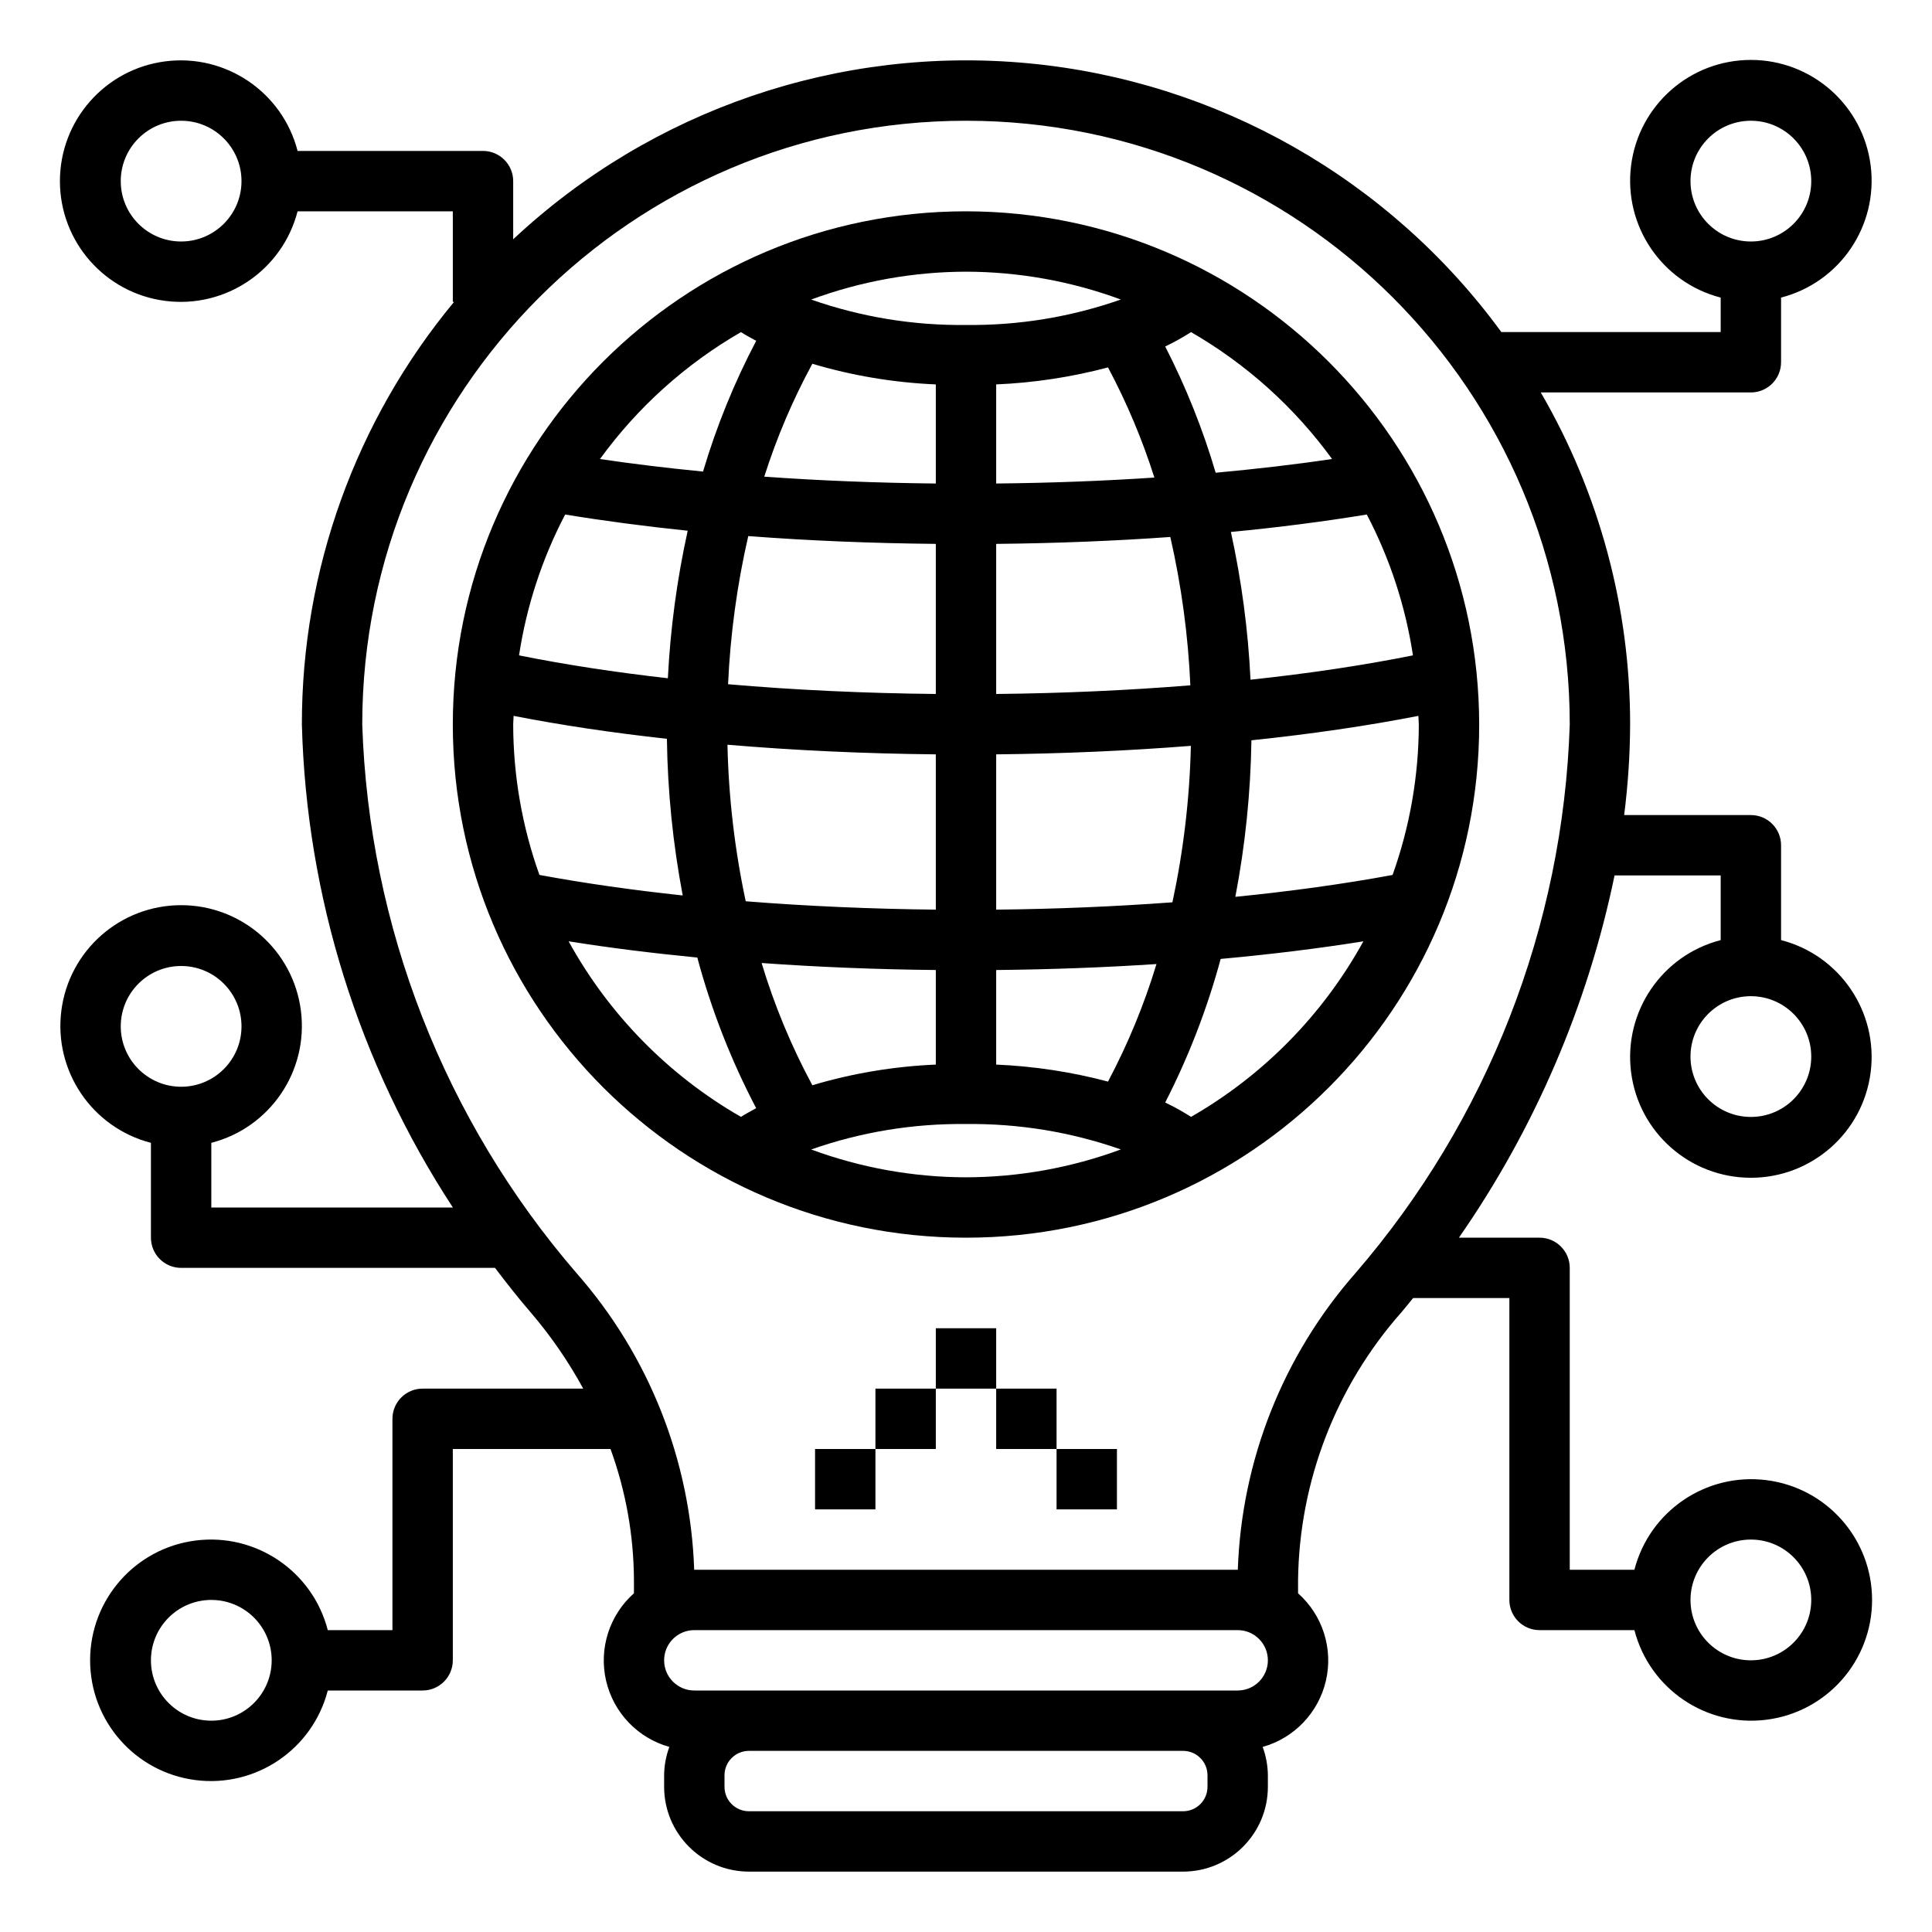
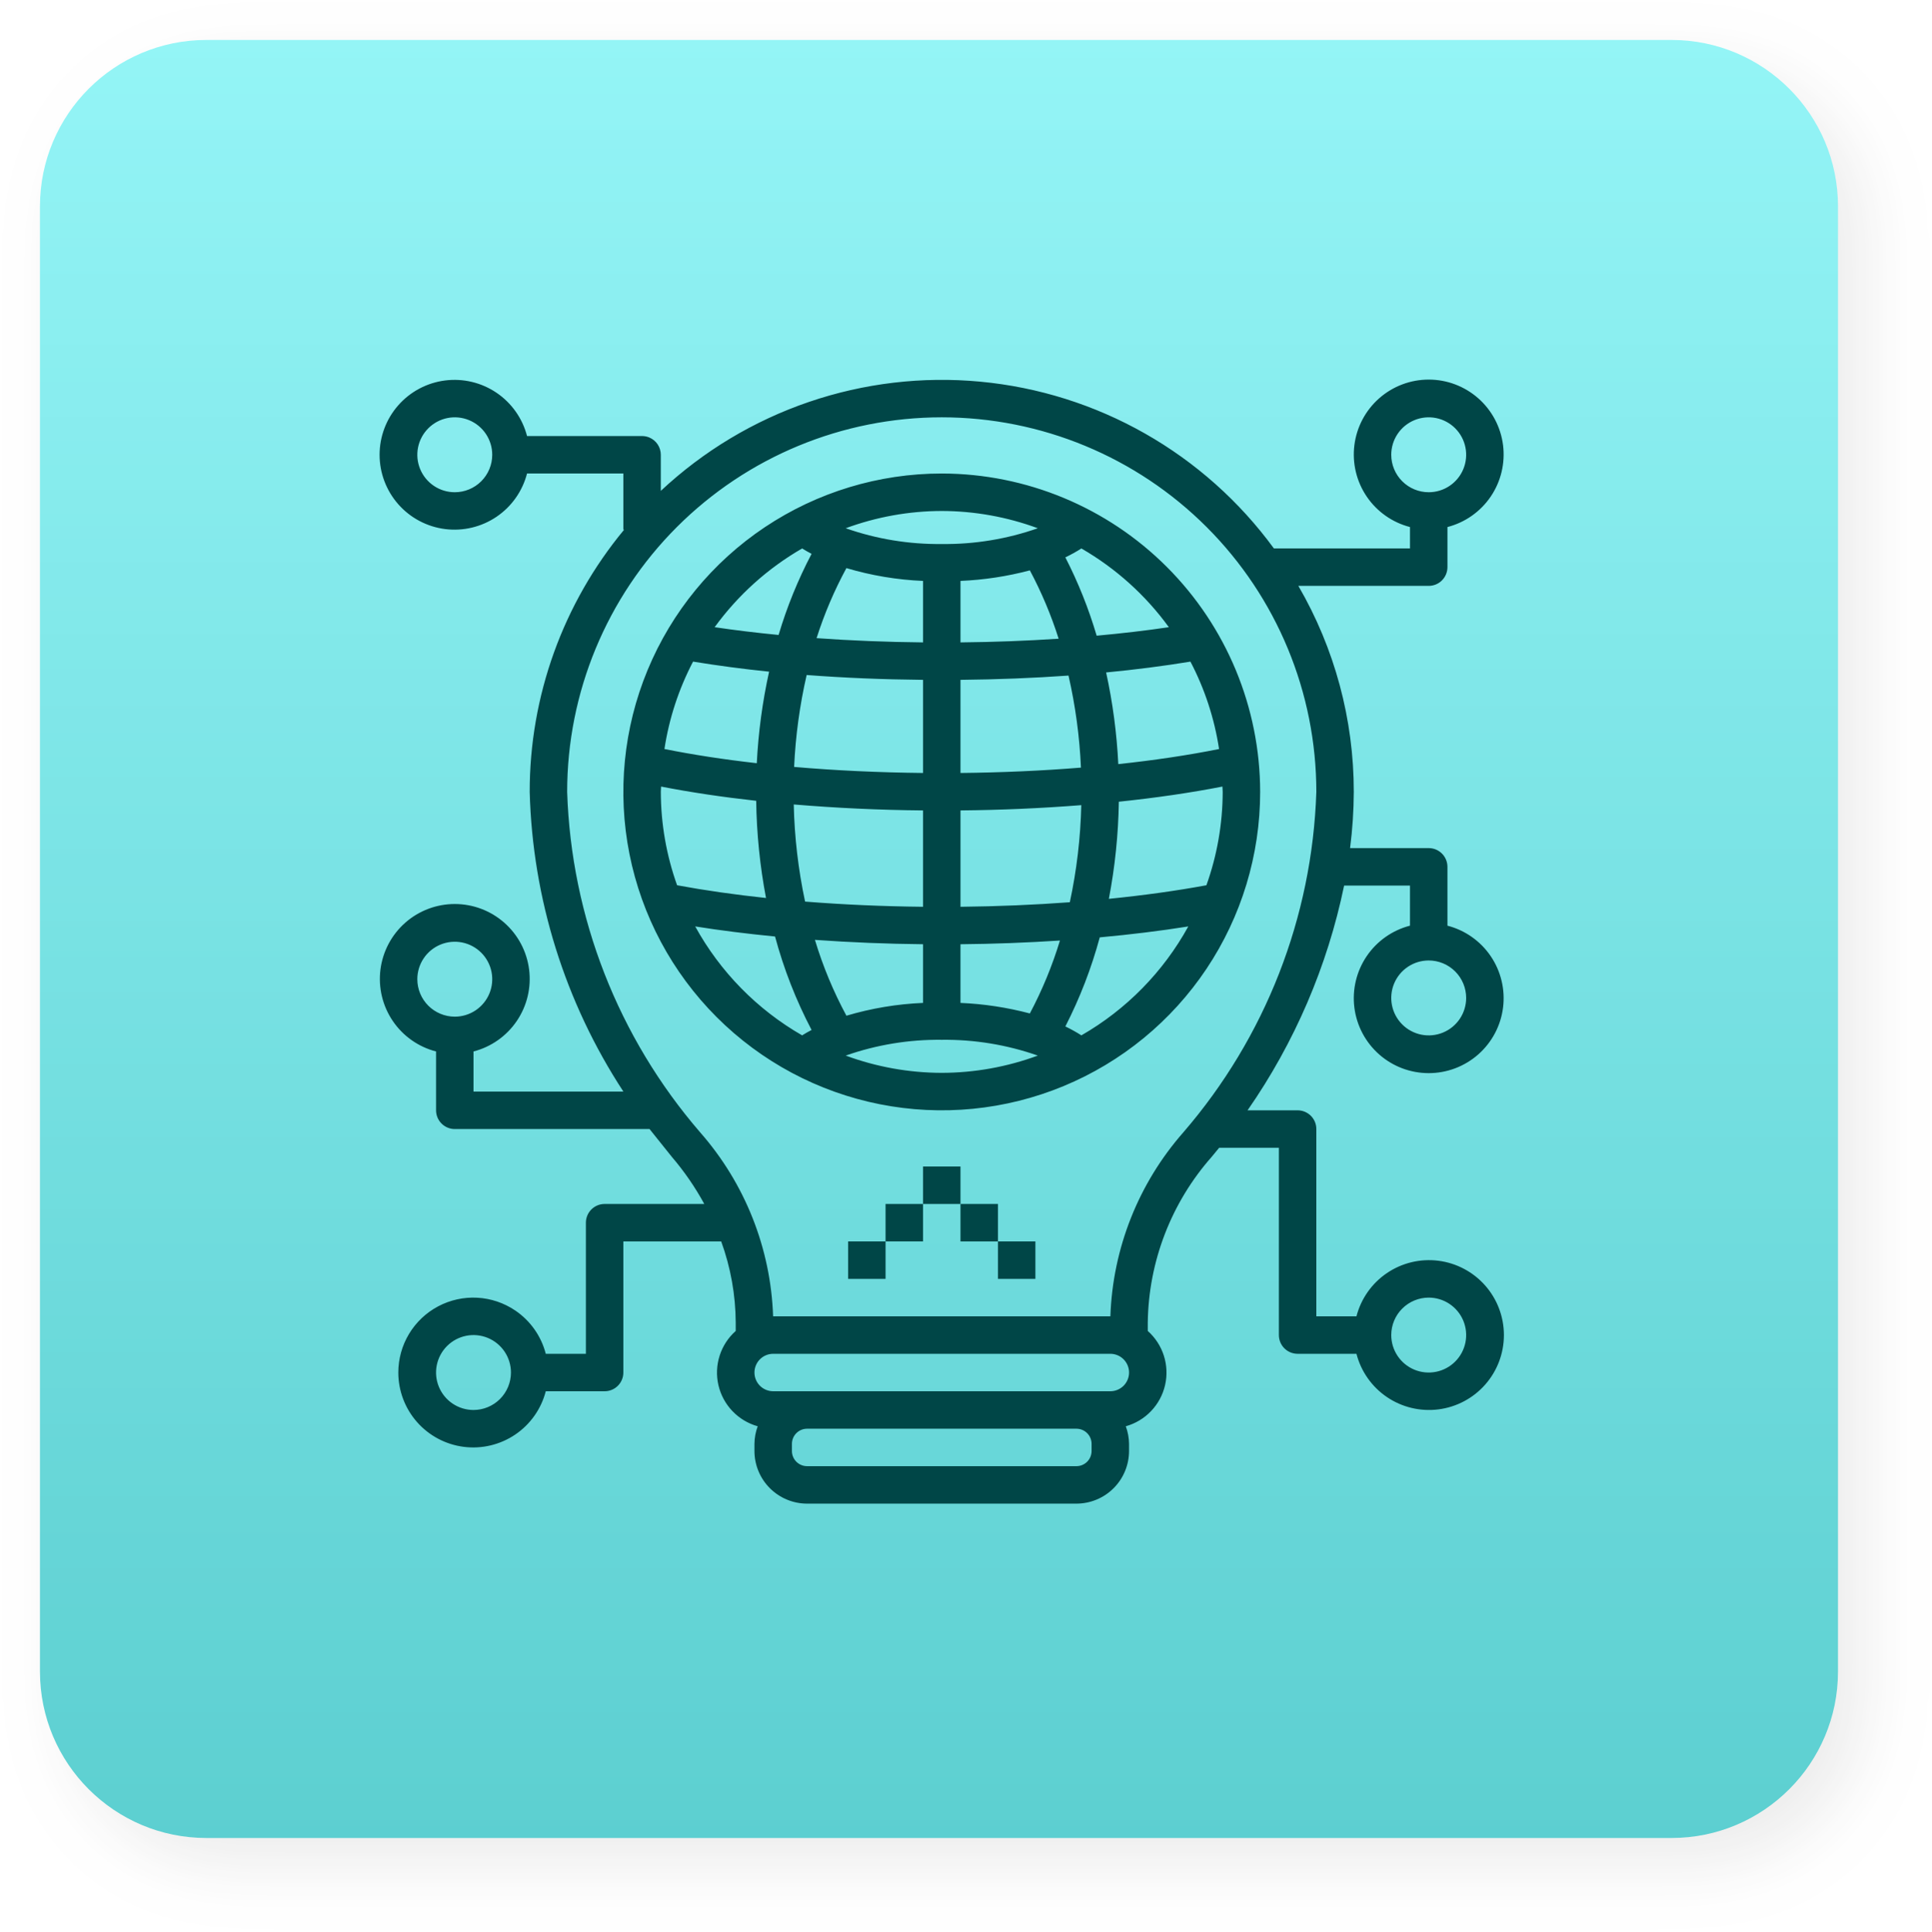
- <svg xmlns="http://www.w3.org/2000/svg" data-name="Layer 1" viewBox="0 0 64 64">
-   <path d="M32,7A17,17,0,1,0,49,24,17.019,17.019,0,0,0,32,7Zm1,15.989V18.017c1.978-.02,3.91-.096,5.768-.229a27.521,27.521,0,0,1,.664,4.914C37.373,22.869,35.214,22.966,33,22.989Zm6.449,1.718A27.749,27.749,0,0,1,38.838,29.89c-1.887.14-3.847.222-5.838.243V24.989C35.215,24.966,37.379,24.871,39.449,24.707ZM33,16.017V12.734a17.307,17.307,0,0,0,3.704-.563A21.67,21.67,0,0,1,38.24,15.82C36.548,15.933,34.794,15.999,33,16.017ZM32,9a14.897,14.897,0,0,1,5.129.922A14.952,14.952,0,0,1,32,10.765a14.952,14.952,0,0,1-5.129-.842A14.897,14.897,0,0,1,32,9Zm-5.09,3.05A16.816,16.816,0,0,0,31,12.734v3.283c-1.951-.02-3.855-.096-5.683-.227A21.562,21.562,0,0,1,26.91,12.05ZM24.118,22.666A27.5,27.5,0,0,1,24.787,17.758c1.993.153,4.078.238,6.213.259v4.972C28.625,22.965,26.31,22.856,24.118,22.666ZM31,24.989v5.144c-2.152-.023-4.27-.116-6.297-.277A27.768,27.768,0,0,1,24.098,24.67C26.303,24.857,28.623,24.965,31,24.989ZM24.545,11.002c.158.101.331.195.505.288a23.973,23.973,0,0,0-1.761,4.331c-1.18-.115-2.323-.253-3.414-.415A15.093,15.093,0,0,1,24.545,11.002ZM18.722,17.044q1.933.317,4.059.537a29.543,29.543,0,0,0-.657,4.887c-1.763-.199-3.416-.454-4.93-.758A14.876,14.876,0,0,1,18.722,17.044ZM17,24c0-.096.013-.19.014-.286,1.565.306,3.269.561,5.078.76a29.989,29.989,0,0,0,.524,5.189c-1.685-.179-3.276-.408-4.747-.68A14.9,14.9,0,0,1,17,24Zm7.545,12.998a15.098,15.098,0,0,1-5.709-5.816c1.345.215,2.775.393,4.263.538a24.317,24.317,0,0,0,1.95,4.99C24.876,36.803,24.704,36.897,24.545,36.998ZM31,32.133v3.133a16.816,16.816,0,0,0-4.09.684,21.768,21.768,0,0,1-1.681-4.049C27.099,32.035,29.036,32.113,31,32.133ZM32,39a14.897,14.897,0,0,1-5.129-.922A14.952,14.952,0,0,1,32,37.235a14.952,14.952,0,0,1,5.129.842A14.897,14.897,0,0,1,32,39Zm4.704-3.171A17.307,17.307,0,0,0,33,35.266V32.133c1.802-.018,3.583-.084,5.31-.198A21.834,21.834,0,0,1,36.704,35.829Zm2.751,1.169a7.983,7.983,0,0,0-.856-.476A24.428,24.428,0,0,0,40.436,31.766c1.656-.151,3.243-.346,4.728-.584A15.098,15.098,0,0,1,39.455,36.998ZM47,24a14.9,14.9,0,0,1-.869,4.984c-1.603.297-3.355.539-5.209.725a29.959,29.959,0,0,0,.533-5.186c1.976-.206,3.835-.477,5.531-.809C46.987,23.81,47,23.904,47,24Zm-.194-2.29c-1.643.33-3.451.6-5.381.806a29.56,29.56,0,0,0-.65-4.894c1.576-.151,3.08-.345,4.502-.578A14.876,14.876,0,0,1,46.806,21.71Zm-6.535-6.05a24.128,24.128,0,0,0-1.672-4.182,7.983,7.983,0,0,0,.856-.476,15.093,15.093,0,0,1,4.671,4.203C42.9,15.388,41.607,15.537,40.271,15.66Z" />
-   <path d="M59,12V9.858a4,4,0,1,0-2,0V11H49.734A21.959,21.959,0,0,0,17,7.927V6a1.0 1,0,0,0-1-1H9.858a4,4,0,1,0,0,2H15v3h.042A21.899,21.899,0,0,0,10,24a30.717,30.717,0,0,0,5.002,16H7V37.858a4,4,0,1,0-2,0V41a1.0 1,0,0,0,1,1H16.398c.383.506.774,1.003,1.185,1.479A14.621,14.621,0,0,1,19.32,46H14a1.0 1,0,0,0-1,1v7H10.858a4,4,0,1,0,0,2H14a1.0 1,0,0,0,1-1V48h5.224A12.868,12.868,0,0,1,21,52.333v.447a2.975,2.975,0,0,0,1.173,5.089,2.775,2.775,0,0,0-.173.939v.383A2.812,2.812,0,0,0,24.809,62H39.191A2.812,2.812,0,0,0,42,59.191v-.383a2.775,2.775,0,0,0-.173-.939A2.975,2.975,0,0,0,43,52.78V52.333a13.644,13.644,0,0,1,3.417-8.854c.135-.156.263-.32.394-.479H50V53a1.0 1,0,0,0,1,1h3.142a4,4,0,1,0,0-2H52V42a1.0 1,0,0,0-1-1H48.328a32.571,32.571,0,0,0,5.156-12H57v2.142a4,4,0,1,0,2,0V28a1.0 1,0,0,0-1-1H53.802A24.425,24.425,0,0,0,54,24a21.857,21.857,0,0,0-2.96-11H58A1.0 1,0,0,0,59,12ZM6,8A2,2,0,1,1,8,6,2.002,2.002,0,0,1,6,8ZM4,34a2,2,0,1,1,2,2A2.002,2.002,0,0,1,4,34ZM7,57a2,2,0,1,1,2-2A2.002,2.002,0,0,1,7,57Zm51-6a2,2,0,1,1-2,2A2.002,2.002,0,0,1,58,51Zm2-16a2,2,0,1,1-2-2A2.002,2.002,0,0,1,60,35ZM40,59.191A.809.809,0,0,1,39.191,60H24.809A.809.809,0,0,1,24,59.191v-.383A.809.809,0,0,1,24.809,58H39.191A.809.809,0,0,1,40,58.809ZM41,56H23a1,1,0,0,1,0-2H41a1,1,0,0,1,0,2ZM52,24a29.268,29.268,0,0,1-7.098,18.173A15.694,15.694,0,0,0,41.004,52H22.996a15.694,15.694,0,0,0-3.898-9.827A29.268,29.268,0,0,1,12,24a20,20,0,0,1,40,0ZM56,6a2,2,0,1,1,2,2A2.002,2.002,0,0,1,56,6Z" />
-   <rect width="2" height="2" x="33" y="46" />
-   <rect width="2" height="2" x="31" y="44" />
-   <rect width="2" height="2" x="29" y="46" />
-   <rect width="2" height="2" x="35" y="48" />
-   <rect width="2" height="2" x="27" y="48" />
+ <svg xmlns="http://www.w3.org/2000/svg" width="290" height="290" viewBox="0 0 290 290" fill="none">
+   <g opacity="0.75" filter="url(#filter0_d_1006_411)">
+     <path d="M251 276H31C17.193 276 6 264.807 6 251V31C6 17.193 17.193 6 31 6H251C264.807 6 276 17.193 276 31V251C276 264.807 264.807 276 251 276Z" fill="url(#paint0_linear_1006_411)" />
+   </g>
+   <path d="M141.417 71.104C131.961 71.104 122.717 73.909 114.854 79.162C106.991 84.416 100.863 91.884 97.244 100.62C93.625 109.357 92.678 118.971 94.523 128.245C96.369 137.52 100.923 146.039 107.609 152.725C114.296 159.412 122.815 163.966 132.089 165.811C141.364 167.656 150.977 166.709 159.714 163.09C168.451 159.471 175.918 153.343 181.172 145.48C186.425 137.618 189.229 128.374 189.23 118.917C189.215 106.241 184.173 94.089 175.209 85.125C166.246 76.162 154.093 71.12 141.417 71.104V71.104ZM144.23 116.073V102.089C149.792 102.034 155.226 101.818 160.452 101.446C161.489 105.988 162.114 110.614 162.319 115.268C156.529 115.737 150.455 116.01 144.23 116.073V116.073ZM162.37 120.905C162.256 125.808 161.68 130.689 160.65 135.483C155.342 135.877 149.83 136.108 144.231 136.167V121.697C150.285 121.641 156.335 121.377 162.37 120.904V120.904V120.905ZM144.231 96.465V87.232C147.75 87.083 151.243 86.552 154.648 85.649C156.399 88.931 157.845 92.366 158.97 95.911C154.209 96.228 149.278 96.415 144.231 96.465ZM141.417 76.729C146.34 76.74 151.223 77.618 155.842 79.323C151.209 80.949 146.327 81.751 141.417 81.692C136.507 81.75 131.626 80.948 126.993 79.323C131.611 77.618 136.494 76.74 141.417 76.729ZM127.1 85.308C130.841 86.422 134.705 87.069 138.604 87.232V96.465C133.117 96.41 127.762 96.196 122.62 95.826C123.779 92.187 125.279 88.666 127.1 85.308V85.308ZM119.248 115.165C119.459 110.517 120.089 105.896 121.13 101.361C126.736 101.79 132.6 102.03 138.605 102.089V116.072C131.925 116.004 125.413 115.698 119.249 115.164L119.248 115.165ZM138.604 121.698V136.166C132.551 136.103 126.593 135.84 120.894 135.386C119.87 130.589 119.3 125.706 119.192 120.801C125.65 121.34 132.125 121.639 138.605 121.698H138.604ZM120.451 82.359C120.896 82.643 121.38 82.906 121.87 83.168C119.826 87.057 118.167 91.137 116.916 95.348C113.597 95.024 110.384 94.637 107.314 94.181C110.815 89.363 115.29 85.335 120.45 82.359V82.359H120.451ZM104.074 99.351C107.864 99.967 111.671 100.47 115.49 100.86C114.492 105.382 113.873 109.98 113.641 114.606C108.683 114.045 104.035 113.33 99.774 112.474C100.47 107.892 101.923 103.457 104.073 99.351H104.074ZM99.23 118.916C99.23 118.645 99.265 118.383 99.271 118.113C103.674 118.974 108.466 119.689 113.552 120.251C113.619 125.15 114.112 130.033 115.027 134.846C110.287 134.343 105.812 133.699 101.675 132.933C100.067 128.435 99.24 123.694 99.231 118.916H99.23ZM120.451 155.473C113.7 151.596 108.146 145.938 104.394 139.116C108.176 139.72 112.2 140.222 116.384 140.629C117.69 145.495 119.53 150.201 121.87 154.662C121.38 154.925 120.896 155.188 120.451 155.472V155.473ZM138.605 141.79V150.6C134.706 150.764 130.842 151.41 127.101 152.523C125.145 148.896 123.561 145.08 122.372 141.134C127.775 141.518 133.189 141.737 138.605 141.789V141.79ZM141.417 161.103C136.494 161.093 131.611 160.216 126.993 158.51C131.626 156.884 136.508 156.082 141.417 156.14C146.327 156.082 151.208 156.884 155.841 158.51C151.223 160.216 146.34 161.093 141.417 161.103V161.103ZM154.646 152.184C151.241 151.281 147.749 150.75 144.23 150.601V141.791C149.213 141.745 154.194 141.559 159.166 141.233C158.016 145.021 156.503 148.688 154.647 152.184H154.646ZM162.384 155.473C161.61 154.978 160.806 154.532 159.977 154.135C162.161 149.869 163.893 145.386 165.143 140.758C169.8 140.332 174.264 139.784 178.44 139.117C174.688 145.938 169.134 151.596 162.384 155.473V155.473V155.473ZM183.605 118.916C183.595 123.694 182.768 128.434 181.16 132.933C176.65 133.767 171.725 134.45 166.51 134.973C167.433 130.165 167.934 125.284 168.009 120.388C173.567 119.808 178.795 119.046 183.564 118.113C183.569 118.383 183.605 118.645 183.605 118.916ZM183.06 112.475C178.44 113.403 173.355 114.162 167.927 114.742C167.702 110.111 167.091 105.507 166.099 100.978C170.53 100.553 174.762 100.007 178.76 99.352C180.91 103.459 182.363 107.894 183.06 112.476V112.475ZM164.679 95.459C163.482 91.4 161.908 87.462 159.977 83.696C160.806 83.3 161.61 82.854 162.384 82.359C167.543 85.335 172.019 89.363 175.519 94.181C172.073 94.694 168.436 95.114 164.679 95.459ZM217.354 85.166V79.142C220.005 78.458 222.316 76.83 223.853 74.564C225.389 72.298 226.047 69.549 225.702 66.832C225.356 64.116 224.033 61.618 221.978 59.808C219.923 57.998 217.279 57 214.541 57C211.803 57 209.159 57.999 207.105 59.809C205.05 61.619 203.726 64.116 203.381 66.832C203.036 69.548 203.693 72.297 205.23 74.563C206.767 76.83 209.078 78.458 211.729 79.142V82.354H191.292C186.134 75.298 179.537 69.417 171.937 65.1C164.337 60.783 155.908 58.129 147.206 57.312C138.504 56.495 129.727 57.534 121.457 60.361C113.186 63.188 105.61 67.739 99.229 73.711V68.29C99.229 67.734 99.064 67.19 98.755 66.727C98.446 66.264 98.006 65.904 97.492 65.691C97.151 65.55 96.785 65.478 96.416 65.477H79.142C78.457 62.827 76.829 60.517 74.563 58.981C72.297 57.445 69.549 56.788 66.833 57.133C64.117 57.477 61.62 58.801 59.81 60.855C58 62.908 57.001 65.552 57 68.289C57.001 71.027 58 73.67 59.81 75.724C61.62 77.778 64.117 79.101 66.833 79.446C69.549 79.791 72.297 79.134 74.563 77.598C76.829 76.062 78.457 73.752 79.142 71.101H93.604V79.539H93.722C84.543 90.607 79.527 104.538 79.541 118.916C79.968 134.931 84.839 150.511 93.61 163.916H71.104V157.892C73.755 157.207 76.066 155.579 77.603 153.313C79.14 151.047 79.797 148.298 79.452 145.582C79.107 142.866 77.783 140.369 75.728 138.559C73.674 136.749 71.03 135.75 68.292 135.75C65.554 135.75 62.91 136.748 60.855 138.558C58.8 140.369 57.477 142.866 57.132 145.582C56.787 148.298 57.444 151.047 58.981 153.313C60.518 155.579 62.828 157.207 65.48 157.892V166.729C65.48 167.099 65.553 167.465 65.694 167.806C65.835 168.147 66.043 168.457 66.304 168.718C66.565 168.979 66.876 169.186 67.217 169.327C67.558 169.469 67.924 169.542 68.293 169.541H97.538L100.871 173.702C102.743 175.888 104.381 178.264 105.757 180.791H90.791C90.422 180.792 90.056 180.864 89.715 181.005C89.374 181.147 89.064 181.354 88.802 181.615C88.541 181.876 88.334 182.186 88.193 182.527C88.052 182.869 87.979 183.234 87.979 183.604V203.291H81.955C81.271 200.64 79.643 198.329 77.376 196.793C75.684 195.646 73.712 194.982 71.672 194.871C69.631 194.76 67.599 195.208 65.793 196.165C63.987 197.122 62.476 198.553 61.422 200.304C60.369 202.055 59.812 204.061 59.812 206.104C59.812 208.842 60.811 211.487 62.621 213.541C64.431 215.595 66.928 216.919 69.644 217.264C72.36 217.609 75.109 216.951 77.376 215.415C79.642 213.879 81.27 211.568 81.955 208.916H90.792C91.161 208.917 91.527 208.844 91.868 208.702C92.209 208.561 92.52 208.354 92.781 208.093C93.042 207.832 93.249 207.522 93.391 207.18C93.532 206.839 93.605 206.474 93.605 206.104V186.416H108.297C109.719 190.323 110.457 194.446 110.479 198.603V199.861C109.355 200.858 108.52 202.141 108.063 203.572C107.606 205.003 107.543 206.533 107.88 207.997C108.217 209.461 108.944 210.808 109.982 211.895C111.02 212.983 112.332 213.77 113.779 214.175C113.465 215.021 113.3 215.914 113.291 216.815V217.892C113.294 219.987 114.127 221.994 115.608 223.475C117.089 224.956 119.097 225.789 121.191 225.791H161.64C163.734 225.789 165.742 224.956 167.223 223.475C168.704 221.995 169.537 219.987 169.54 217.892V216.815C169.531 215.914 169.366 215.02 169.052 214.175C170.5 213.77 171.812 212.983 172.85 211.895C173.888 210.808 174.614 209.462 174.951 207.997C175.288 206.532 175.226 205.004 174.769 203.572C174.311 202.141 173.477 200.859 172.353 199.861V198.603C172.473 189.42 175.883 180.585 181.963 173.702L183.072 172.354H192.04V200.479C192.04 200.849 192.113 201.214 192.254 201.555C192.395 201.896 192.603 202.206 192.864 202.468C193.125 202.73 193.435 202.937 193.776 203.077C194.118 203.219 194.483 203.291 194.853 203.291H203.69C204.374 205.943 206.002 208.253 208.268 209.79C210.535 211.326 213.284 211.984 216 211.639C218.716 211.294 221.213 209.97 223.024 207.916C224.834 205.862 225.832 203.218 225.832 200.479C225.832 197.74 224.834 195.096 223.024 193.042C221.214 190.988 218.716 189.664 216 189.319C213.283 188.974 210.534 189.631 208.268 191.168C206.002 192.704 204.374 195.015 203.69 197.666H197.665V169.541C197.666 169.172 197.594 168.806 197.452 168.465C197.311 168.123 197.104 167.813 196.842 167.552C196.58 167.292 196.27 167.085 195.929 166.943C195.588 166.802 195.222 166.729 194.853 166.729H187.338C194.4 156.574 199.333 145.093 201.838 132.979H211.728V139.003C209.077 139.688 206.766 141.316 205.229 143.582C203.692 145.848 203.034 148.597 203.379 151.314C203.724 154.03 205.048 156.528 207.103 158.338C209.157 160.148 211.802 161.147 214.54 161.146C217.278 161.147 219.923 160.148 221.978 158.338C224.033 156.528 225.357 154.031 225.702 151.314C226.047 148.598 225.389 145.849 223.852 143.582C222.315 141.316 220.004 139.688 217.353 139.003V130.166C217.353 129.797 217.28 129.431 217.139 129.089C216.997 128.748 216.79 128.438 216.529 128.177C216.268 127.916 215.958 127.709 215.617 127.567C215.275 127.426 214.91 127.353 214.54 127.353H202.733C203.092 124.555 203.278 121.738 203.29 118.916C203.299 108.049 200.426 97.374 194.966 87.978H214.54C214.91 87.978 215.275 87.905 215.617 87.764C215.958 87.623 216.268 87.416 216.529 87.154C217.056 86.626 217.352 85.911 217.353 85.165V85.165L217.354 85.166ZM68.291 73.916C67.179 73.916 66.091 73.586 65.166 72.968C64.241 72.35 63.52 71.472 63.094 70.444C62.668 69.417 62.557 68.285 62.774 67.194C62.992 66.103 63.527 65.102 64.314 64.315C65.1 63.528 66.102 62.992 67.193 62.774C68.284 62.556 69.415 62.668 70.443 63.094C71.471 63.52 72.349 64.241 72.967 65.166C73.585 66.091 73.915 67.179 73.915 68.291C73.914 69.783 73.321 71.213 72.266 72.267C71.211 73.322 69.781 73.915 68.29 73.916V73.916H68.291ZM62.666 147.041C62.666 145.928 62.996 144.841 63.614 143.916C64.232 142.991 65.11 142.27 66.138 141.844C67.166 141.418 68.297 141.307 69.388 141.524C70.479 141.741 71.481 142.277 72.268 143.064C73.055 143.851 73.591 144.853 73.808 145.944C74.026 147.035 73.914 148.166 73.488 149.194C73.062 150.222 72.341 151.1 71.416 151.718C70.491 152.336 69.403 152.666 68.291 152.666C66.8 152.664 65.37 152.071 64.315 151.017C63.261 149.963 62.668 148.533 62.666 147.042V147.041ZM71.103 211.729C69.991 211.729 68.903 211.399 67.978 210.781C67.053 210.163 66.332 209.284 65.906 208.256C65.48 207.228 65.369 206.097 65.586 205.006C65.804 203.916 66.34 202.914 67.126 202.127C67.912 201.341 68.914 200.805 70.005 200.587C71.096 200.37 72.227 200.481 73.255 200.907C74.283 201.334 75.161 202.055 75.779 202.979C76.397 203.904 76.727 204.991 76.727 206.104C76.726 207.596 76.133 209.026 75.078 210.08C74.023 211.135 72.593 211.728 71.102 211.729V211.729H71.103ZM214.54 194.854C215.653 194.854 216.74 195.184 217.665 195.802C218.59 196.42 219.311 197.298 219.737 198.326C220.163 199.354 220.274 200.485 220.057 201.576C219.84 202.667 219.304 203.67 218.518 204.456C217.731 205.243 216.729 205.779 215.638 205.996C214.547 206.214 213.415 206.103 212.387 205.677C211.359 205.252 210.481 204.53 209.863 203.604C209.245 202.679 208.915 201.591 208.915 200.479C208.916 198.988 209.509 197.558 210.564 196.503C211.619 195.449 213.049 194.856 214.54 194.854V194.854ZM220.165 149.854C220.165 150.966 219.835 152.054 219.217 152.979C218.599 153.904 217.721 154.625 216.693 155.05C215.665 155.476 214.534 155.588 213.443 155.371C212.352 155.154 211.349 154.619 210.563 153.831C209.776 153.044 209.24 152.042 209.023 150.951C208.806 149.86 208.918 148.729 209.343 147.701C209.769 146.673 210.49 145.795 211.415 145.176C212.34 144.558 213.427 144.228 214.54 144.228C216.031 144.23 217.461 144.823 218.516 145.877C219.571 146.932 220.164 148.362 220.165 149.853V149.853V149.854ZM163.915 217.892C163.915 218.191 163.856 218.487 163.742 218.763C163.627 219.039 163.46 219.289 163.248 219.5C162.821 219.926 162.243 220.166 161.64 220.166H121.192C120.589 220.166 120.01 219.926 119.584 219.5C119.158 219.074 118.917 218.495 118.917 217.892V216.815C118.918 216.212 119.158 215.634 119.584 215.207C120.011 214.781 120.589 214.541 121.192 214.541H161.641C162.244 214.541 162.822 214.781 163.249 215.207C163.461 215.418 163.628 215.669 163.743 215.945C163.857 216.221 163.916 216.517 163.916 216.815V217.892H163.915ZM166.728 208.916H116.104C115.358 208.916 114.643 208.62 114.115 208.092C113.588 207.565 113.292 206.849 113.292 206.103C113.292 205.357 113.589 204.642 114.116 204.115C114.644 203.587 115.359 203.291 116.105 203.291H166.73C167.476 203.291 168.191 203.588 168.719 204.115C169.246 204.643 169.543 205.358 169.543 206.104C169.543 206.85 169.246 207.565 168.719 208.093C168.191 208.62 167.476 208.916 166.73 208.916H166.728ZM197.665 118.916C197.053 137.735 190.007 155.775 177.703 170.027C170.962 177.695 167.087 187.463 166.739 197.666H116.093C115.745 187.463 111.87 177.695 105.129 170.027C92.825 155.775 85.779 137.735 85.166 118.916C85.166 103.998 91.092 89.691 101.641 79.142C112.19 68.593 126.498 62.666 141.416 62.666C156.334 62.666 170.642 68.593 181.191 79.142C191.74 89.691 197.666 103.998 197.666 118.916V118.916H197.665ZM208.915 68.291C208.915 67.179 209.245 66.091 209.863 65.166C210.481 64.241 211.36 63.52 212.388 63.094C213.416 62.668 214.546 62.557 215.638 62.774C216.729 62.991 217.732 63.527 218.518 64.314C219.304 65.101 219.84 66.103 220.057 67.194C220.274 68.285 220.163 69.416 219.737 70.444C219.311 71.472 218.59 72.35 217.665 72.968C216.74 73.586 215.653 73.916 214.54 73.916C213.049 73.915 211.619 73.322 210.564 72.267C209.509 71.213 208.916 69.783 208.915 68.291V68.291ZM149.855 180.791H144.23V186.416H149.855V180.791Z" fill="#004647" />
+   <path d="M144.23 175.166H138.605V180.791H144.23V175.166Z" fill="#004647" />
+   <path d="M138.605 180.791H132.98V186.416H138.605V180.791ZM155.479 186.416H149.855V192.041H155.479V186.416Z" fill="#004647" />
+   <path d="M132.98 186.416H127.355V192.041H132.98V186.416Z" fill="#004647" />
+   <defs>
+     <filter id="filter0_d_1006_411" x="0" y="0" width="290" height="290" filterUnits="userSpaceOnUse" color-interpolation-filters="sRGB">
+       <feFlood flood-opacity="0" result="BackgroundImageFix" />
+       <feColorMatrix in="SourceAlpha" type="matrix" values="0 0 0 0 0 0 0 0 0 0 0 0 0 0 0 0 0 0 127 0" result="hardAlpha" />
+       <feOffset dx="4" dy="4" />
+       <feGaussianBlur stdDeviation="5" />
+       <feColorMatrix type="matrix" values="0 0 0 0 0 0 0 0 0 0 0 0 0 0 0 0 0 0 0.1 0" />
+       <feBlend mode="normal" in2="BackgroundImageFix" result="effect1_dropShadow_1006_411" />
+       <feBlend mode="normal" in="SourceGraphic" in2="effect1_dropShadow_1006_411" result="shape" />
+     </filter>
+     <linearGradient id="paint0_linear_1006_411" x1="141" y1="276" x2="141" y2="6" gradientUnits="userSpaceOnUse">
+       <stop stop-color="#26BFC1" />
+       <stop offset="1" stop-color="#70F1F3" />
+     </linearGradient>
+   </defs>
</svg>
